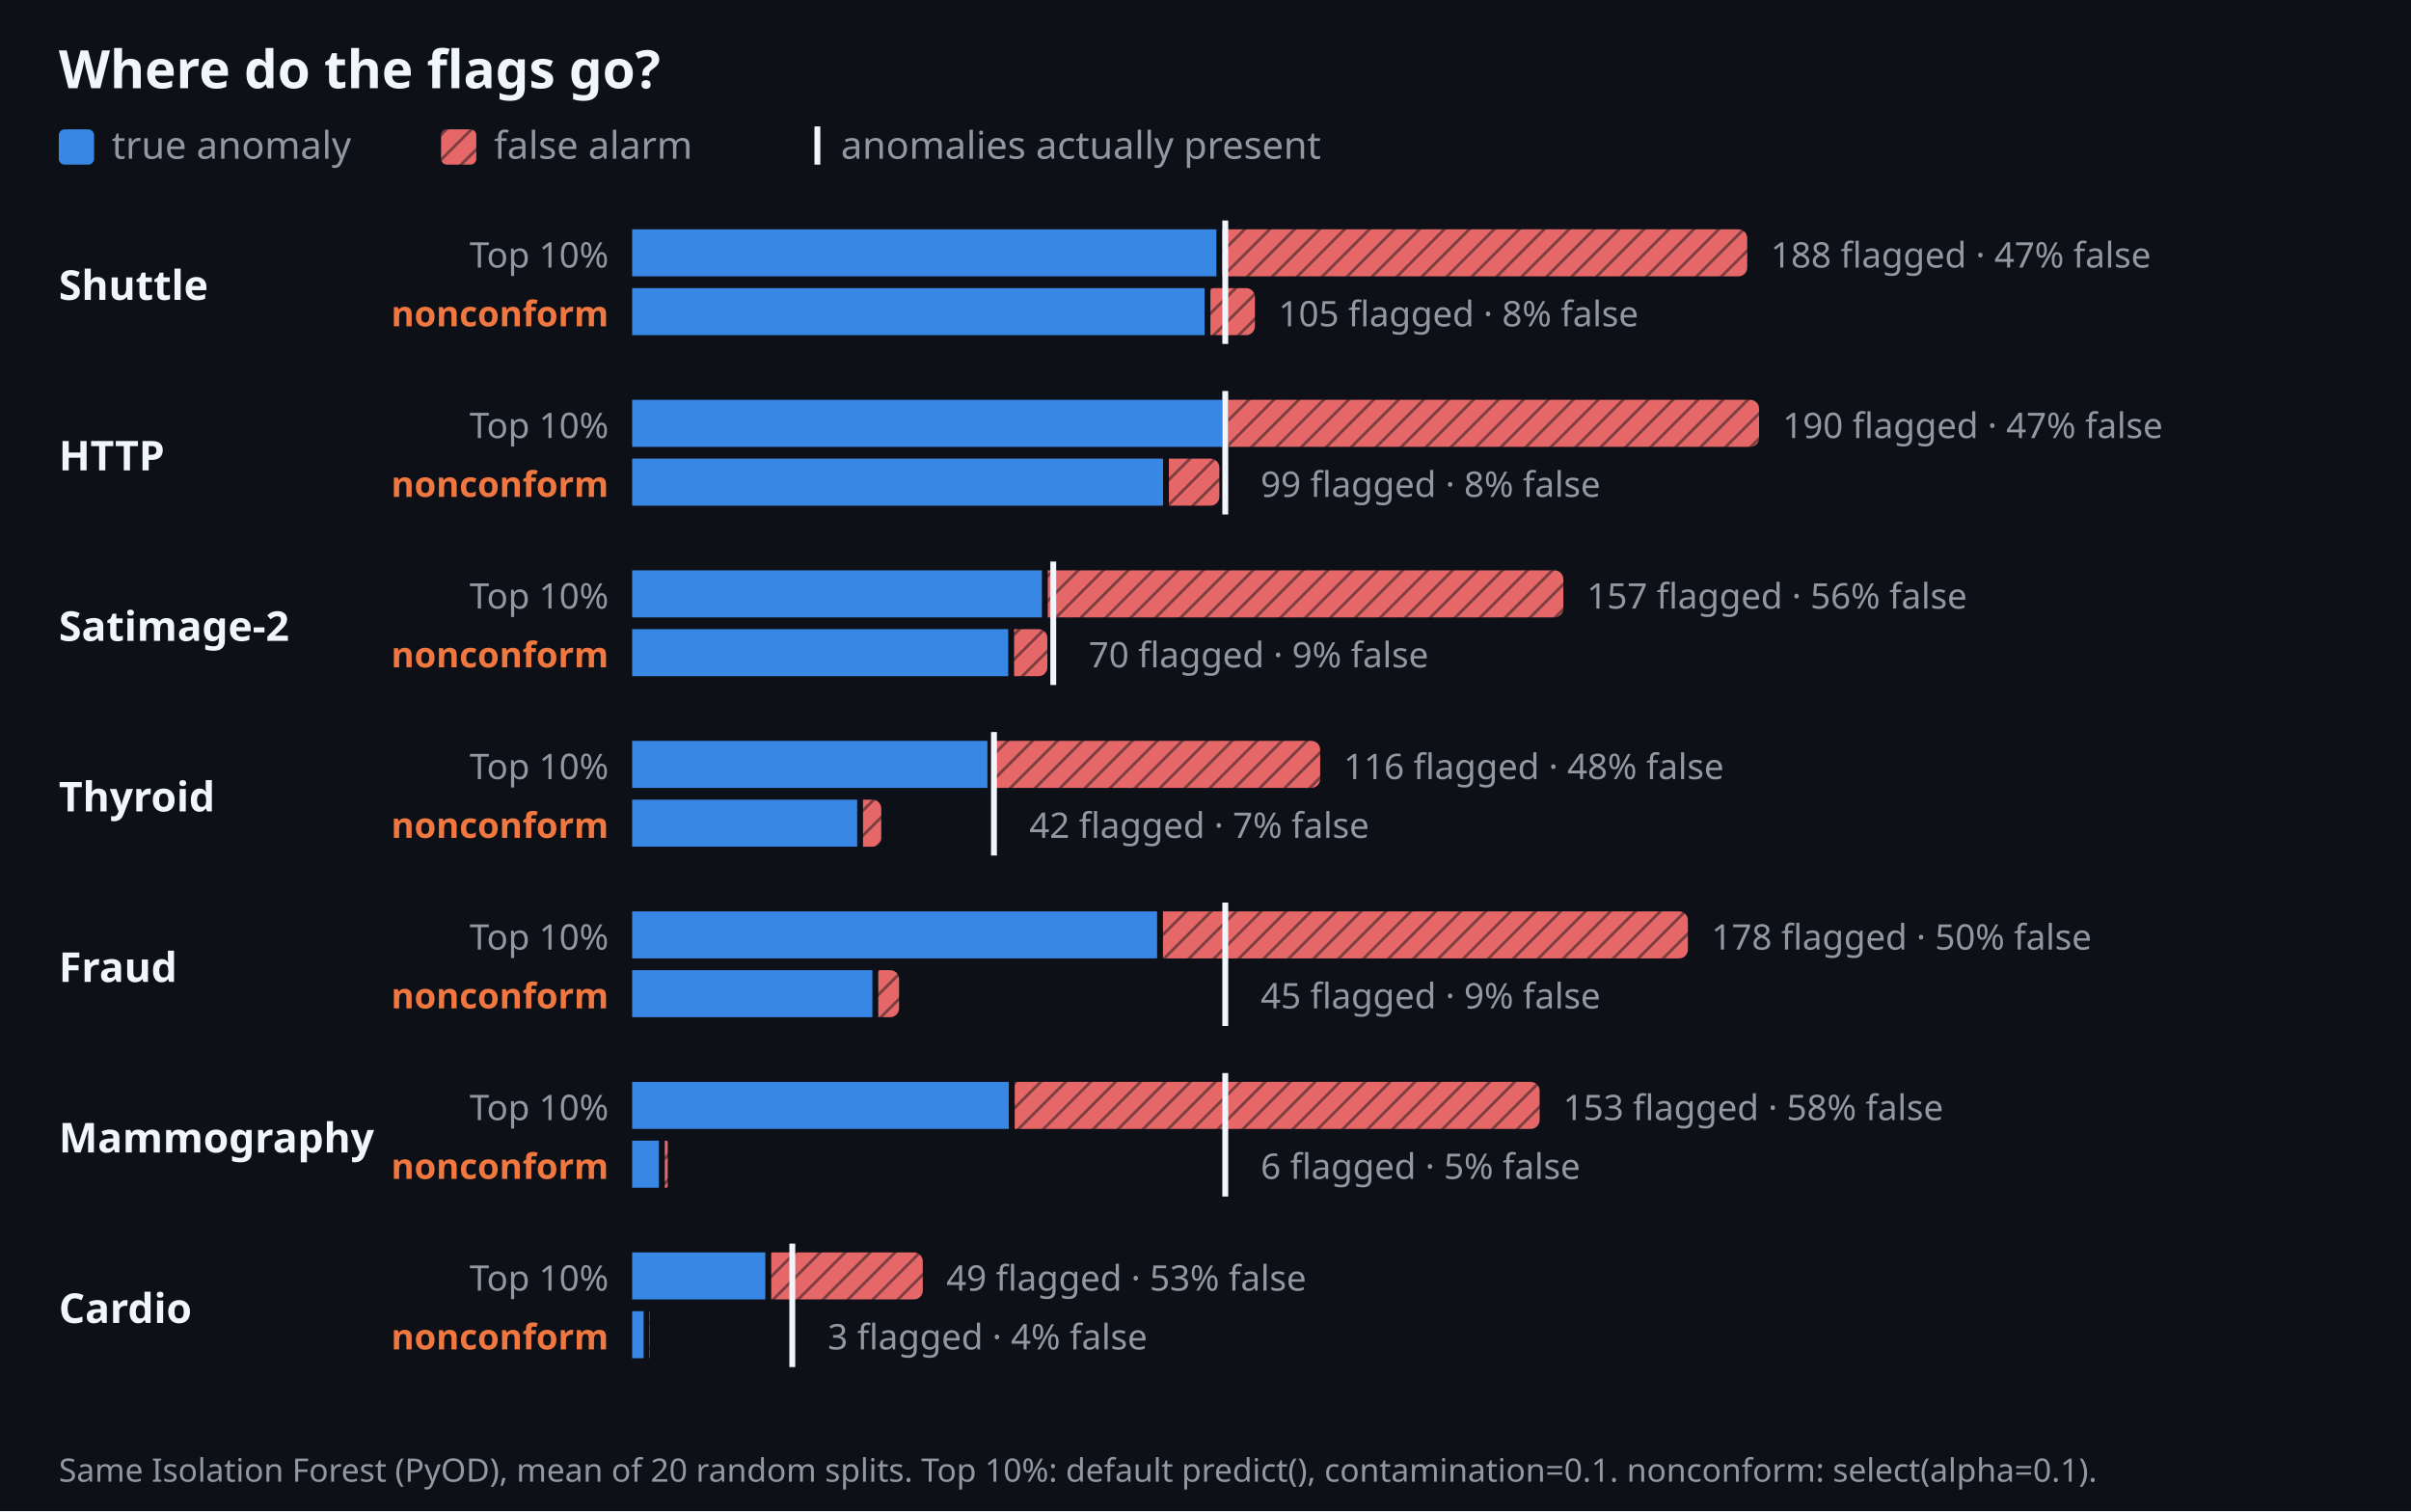
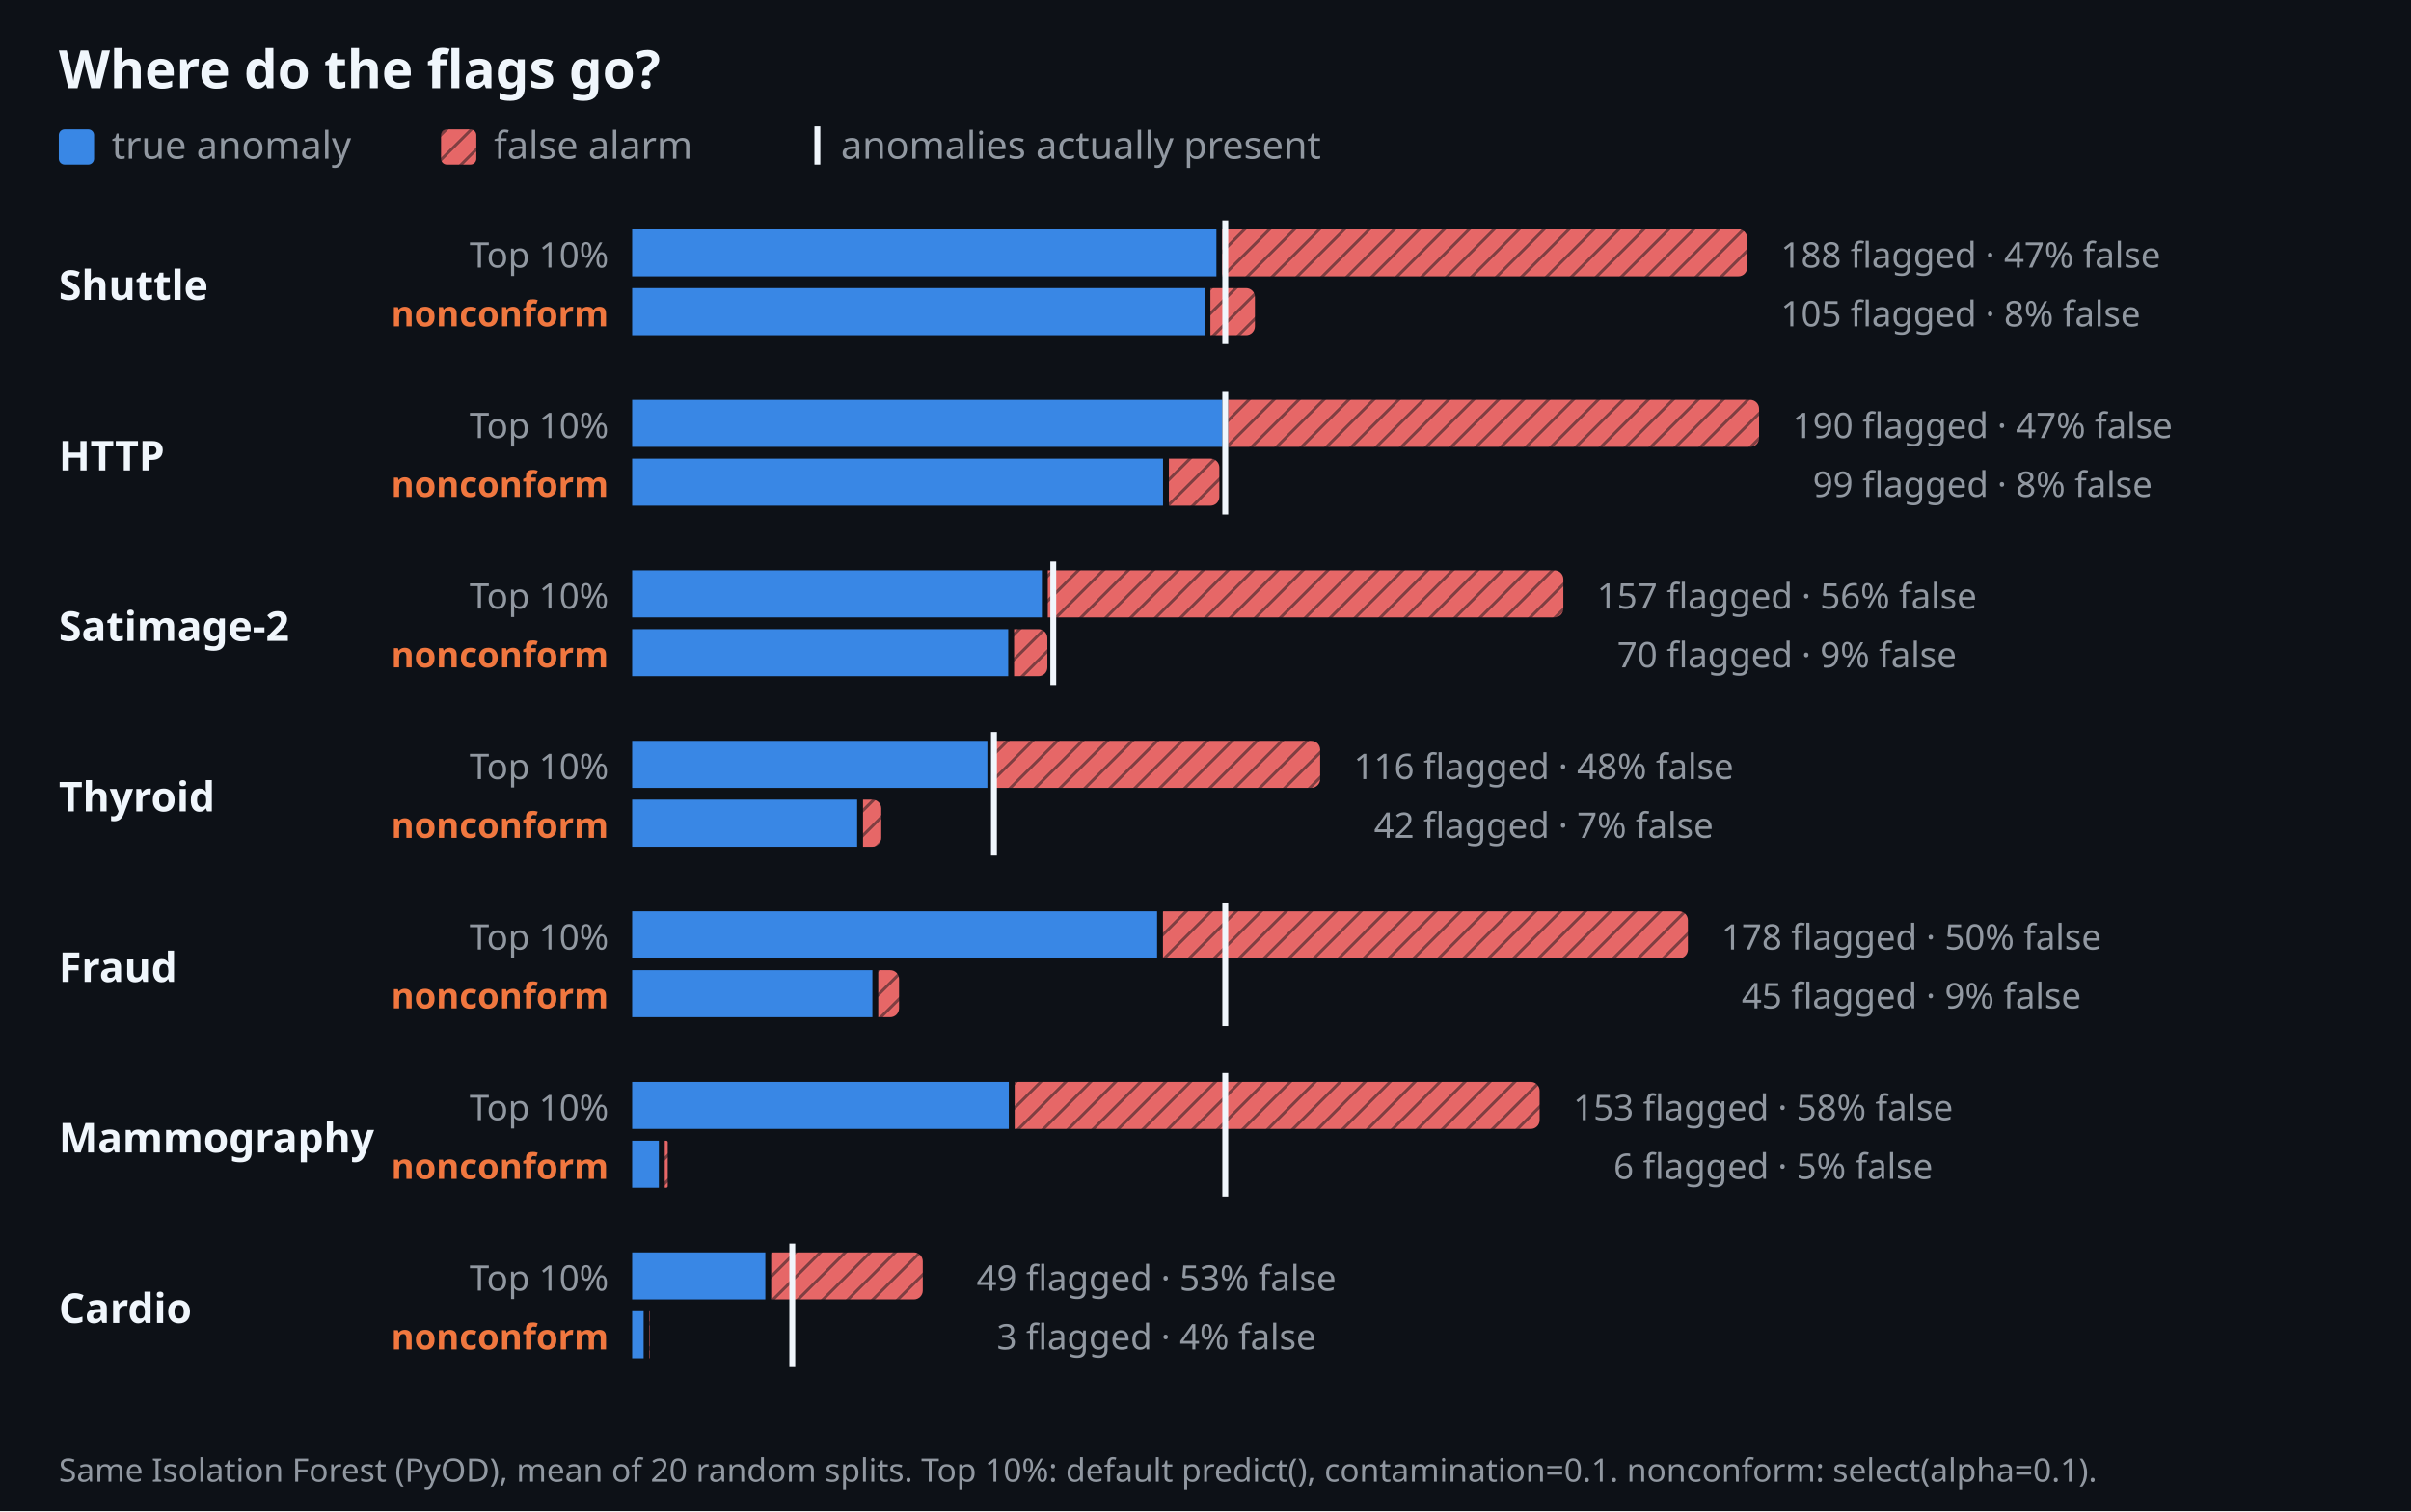
<svg xmlns="http://www.w3.org/2000/svg" viewBox="0 0 820 514" width="820" height="514" role="img" aria-label="Flags per dataset: true detections versus false alarms" font-family="-apple-system,BlinkMacSystemFont,'Segoe UI','Noto Sans',Helvetica,Arial,sans-serif">
  <rect width="820" height="514" fill="#0d1117" />
  <defs>
    <pattern id="h" width="6" height="6" patternUnits="userSpaceOnUse" patternTransform="rotate(45)">
      <rect width="6" height="6" fill="#e66767" />
      <line x1="0" y1="0" x2="0" y2="6" stroke="#0d1117" stroke-width="2" stroke-opacity=".45" />
    </pattern>
  </defs>
  <text x="20" y="30" fill="#f0f6fc" font-size="18" text-anchor="start" font-weight="600">Where do the flags go?</text>
  <rect x="20" y="44" width="12" height="12" rx="2" fill="#3987e5" />
  <text x="38" y="54" fill="#9198a1" font-size="13" text-anchor="start" font-weight="400">true anomaly</text>
  <rect x="150" y="44" width="12" height="12" rx="2" fill="url(#h)" />
  <text x="168" y="54" fill="#9198a1" font-size="13" text-anchor="start" font-weight="400">false alarm</text>
  <line x1="278" y1="43" x2="278" y2="56" stroke="#f0f6fc" stroke-width="2" />
  <text x="286" y="54" fill="#9198a1" font-size="13" text-anchor="start" font-weight="400">anomalies actually present</text>
  <text x="20" y="102" fill="#f0f6fc" font-size="14" text-anchor="start" font-weight="600">Shuttle</text>
  <text x="207" y="91" fill="#9198a1" font-size="12" text-anchor="end" font-weight="400">Top 10%</text>
  <rect x="215" y="78" width="198.707" height="16" fill="#3987e5" />
  <path d="M415.707,78h175.534a3,3 0 0 1 3,3v10a3,3 0 0 1 -3,3h-175.534z" fill="url(#h)" />
-   <text x="602.241" y="91" fill="#9198a1" font-size="12" text-anchor="start" font-weight="400">188 flagged · 47% false</text>
+   <text x="672.241" y="91" fill="#9198a1" font-size="12" text-anchor="end" font-weight="400">188 flagged</text>
+   <text x="675.241" y="91" fill="#9198a1" font-size="12" text-anchor="start" font-weight="400">· 47% false</text>
  <text x="207" y="111" fill="#f0773f" font-size="12" text-anchor="end" font-weight="600">nonconform</text>
  <rect x="215" y="98" width="194.672" height="16" fill="#3987e5" />
  <path d="M411.672,98h12.138a3,3 0 0 1 3,3v10a3,3 0 0 1 -3,3h-12.138z" fill="url(#h)" />
-   <text x="434.81" y="111" fill="#9198a1" font-size="12" text-anchor="start" font-weight="400">105 flagged · 8% false</text>
+   <text x="672.241" y="111" fill="#9198a1" font-size="12" text-anchor="end" font-weight="400">105 flagged</text>
+   <text x="675.241" y="111" fill="#9198a1" font-size="12" text-anchor="start" font-weight="400">· 8% false</text>
  <line x1="416.724" y1="75" x2="416.724" y2="117" stroke="#f0f6fc" stroke-width="2" />
  <text x="20" y="160" fill="#f0f6fc" font-size="14" text-anchor="start" font-weight="600">HTTP</text>
  <text x="207" y="149" fill="#9198a1" font-size="12" text-anchor="end" font-weight="400">Top 10%</text>
  <rect x="215" y="136" width="200.724" height="16" fill="#3987e5" />
  <path d="M417.724,136h177.552a3,3 0 0 1 3,3v10a3,3 0 0 1 -3,3h-177.552z" fill="url(#h)" />
-   <text x="606.276" y="149" fill="#9198a1" font-size="12" text-anchor="start" font-weight="400">190 flagged · 47% false</text>
+   <text x="676.276" y="149" fill="#9198a1" font-size="12" text-anchor="end" font-weight="400">190 flagged</text>
+   <text x="679.276" y="149" fill="#9198a1" font-size="12" text-anchor="start" font-weight="400">· 47% false</text>
  <text x="207" y="169" fill="#f0773f" font-size="12" text-anchor="end" font-weight="600">nonconform</text>
  <rect x="215" y="156" width="180.552" height="16" fill="#3987e5" />
  <path d="M397.552,156h14.155a3,3 0 0 1 3,3v10a3,3 0 0 1 -3,3h-14.155z" fill="url(#h)" />
-   <text x="428.759" y="169" fill="#9198a1" font-size="12" text-anchor="start" font-weight="400">99 flagged · 8% false</text>
+   <text x="676.276" y="169" fill="#9198a1" font-size="12" text-anchor="end" font-weight="400">99 flagged</text>
+   <text x="679.276" y="169" fill="#9198a1" font-size="12" text-anchor="start" font-weight="400">· 8% false</text>
  <line x1="416.724" y1="133" x2="416.724" y2="175" stroke="#f0f6fc" stroke-width="2" />
  <text x="20" y="218" fill="#f0f6fc" font-size="14" text-anchor="start" font-weight="600">Satimage-2</text>
  <text x="207" y="207" fill="#9198a1" font-size="12" text-anchor="end" font-weight="400">Top 10%</text>
  <rect x="215" y="194" width="139.36" height="16" fill="#3987e5" />
  <path d="M356.36,194h172.347a3,3 0 0 1 3,3v10a3,3 0 0 1 -3,3h-172.347z" fill="url(#h)" />
-   <text x="539.707" y="207" fill="#9198a1" font-size="12" text-anchor="start" font-weight="400">157 flagged · 56% false</text>
+   <text x="609.707" y="207" fill="#9198a1" font-size="12" text-anchor="end" font-weight="400">157 flagged</text>
+   <text x="612.707" y="207" fill="#9198a1" font-size="12" text-anchor="start" font-weight="400">· 56% false</text>
  <text x="207" y="227" fill="#f0773f" font-size="12" text-anchor="end" font-weight="600">nonconform</text>
  <rect x="215" y="214" width="127.902" height="16" fill="#3987e5" />
  <path d="M344.902,214h8.305a3,3 0 0 1 3,3v10a3,3 0 0 1 -3,3h-8.305z" fill="url(#h)" />
-   <text x="370.259" y="227" fill="#9198a1" font-size="12" text-anchor="start" font-weight="400">70 flagged · 9% false</text>
+   <text x="609.707" y="227" fill="#9198a1" font-size="12" text-anchor="end" font-weight="400">70 flagged</text>
+   <text x="612.707" y="227" fill="#9198a1" font-size="12" text-anchor="start" font-weight="400">· 9% false</text>
  <line x1="358.224" y1="191" x2="358.224" y2="233" stroke="#f0f6fc" stroke-width="2" />
  <text x="20" y="276" fill="#f0f6fc" font-size="14" text-anchor="start" font-weight="600">Thyroid</text>
  <text x="207" y="265" fill="#9198a1" font-size="12" text-anchor="end" font-weight="400">Top 10%</text>
  <rect x="215" y="252" width="120.821" height="16" fill="#3987e5" />
  <path d="M337.821,252h108.179a3,3 0 0 1 3,3v10a3,3 0 0 1 -3,3h-108.179z" fill="url(#h)" />
-   <text x="457.0" y="265" fill="#9198a1" font-size="12" text-anchor="start" font-weight="400">116 flagged · 48% false</text>
+   <text x="527.0" y="265" fill="#9198a1" font-size="12" text-anchor="end" font-weight="400">116 flagged</text>
+   <text x="530.0" y="265" fill="#9198a1" font-size="12" text-anchor="start" font-weight="400">· 48% false</text>
  <text x="207" y="285" fill="#f0773f" font-size="12" text-anchor="end" font-weight="600">nonconform</text>
  <rect x="215" y="272" width="76.523" height="16" fill="#3987e5" />
  <path d="M293.523,272h3.202a3,3 0 0 1 3,3v10a3,3 0 0 1 -3,3h-3.202z" fill="url(#h)" />
-   <text x="350.086" y="285" fill="#9198a1" font-size="12" text-anchor="start" font-weight="400">42 flagged · 7% false</text>
+   <text x="527.0" y="285" fill="#9198a1" font-size="12" text-anchor="end" font-weight="400">42 flagged</text>
+   <text x="530.0" y="285" fill="#9198a1" font-size="12" text-anchor="start" font-weight="400">· 7% false</text>
  <line x1="338.052" y1="249" x2="338.052" y2="291" stroke="#f0f6fc" stroke-width="2" />
  <text x="20" y="334" fill="#f0f6fc" font-size="14" text-anchor="start" font-weight="600">Fraud</text>
  <text x="207" y="323" fill="#9198a1" font-size="12" text-anchor="end" font-weight="400">Top 10%</text>
  <rect x="215" y="310" width="178.534" height="16" fill="#3987e5" />
  <path d="M395.534,310h175.534a3,3 0 0 1 3,3v10a3,3 0 0 1 -3,3h-175.534z" fill="url(#h)" />
-   <text x="582.069" y="323" fill="#9198a1" font-size="12" text-anchor="start" font-weight="400">178 flagged · 50% false</text>
+   <text x="652.069" y="323" fill="#9198a1" font-size="12" text-anchor="end" font-weight="400">178 flagged</text>
+   <text x="655.069" y="323" fill="#9198a1" font-size="12" text-anchor="start" font-weight="400">· 50% false</text>
  <text x="207" y="343" fill="#f0773f" font-size="12" text-anchor="end" font-weight="600">nonconform</text>
  <rect x="215" y="330" width="81.707" height="16" fill="#3987e5" />
  <path d="M298.707,330h4.069a3,3 0 0 1 3,3v10a3,3 0 0 1 -3,3h-4.069z" fill="url(#h)" />
-   <text x="428.759" y="343" fill="#9198a1" font-size="12" text-anchor="start" font-weight="400">45 flagged · 9% false</text>
+   <text x="652.069" y="343" fill="#9198a1" font-size="12" text-anchor="end" font-weight="400">45 flagged</text>
+   <text x="655.069" y="343" fill="#9198a1" font-size="12" text-anchor="start" font-weight="400">· 9% false</text>
  <line x1="416.724" y1="307" x2="416.724" y2="349" stroke="#f0f6fc" stroke-width="2" />
  <text x="20" y="392" fill="#f0f6fc" font-size="14" text-anchor="start" font-weight="600">Mammography</text>
  <text x="207" y="381" fill="#9198a1" font-size="12" text-anchor="end" font-weight="400">Top 10%</text>
  <rect x="215" y="368" width="128.103" height="16" fill="#3987e5" />
  <path d="M345.103,368h175.534a3,3 0 0 1 3,3v10a3,3 0 0 1 -3,3h-175.534z" fill="url(#h)" />
-   <text x="531.638" y="381" fill="#9198a1" font-size="12" text-anchor="start" font-weight="400">153 flagged · 58% false</text>
+   <text x="601.638" y="381" fill="#9198a1" font-size="12" text-anchor="end" font-weight="400">153 flagged</text>
+   <text x="604.638" y="381" fill="#9198a1" font-size="12" text-anchor="start" font-weight="400">· 58% false</text>
  <text x="207" y="401" fill="#f0773f" font-size="12" text-anchor="end" font-weight="600">nonconform</text>
  <rect x="215" y="388" width="9.086" height="16" fill="#3987e5" />
  <path d="M226.086,388h0.509a0.509,0.509 0 0 1 0.509,0.509v14.983a0.509,0.509 0 0 1 -0.509,0.509h-0.509z" fill="url(#h)" />
-   <text x="428.759" y="401" fill="#9198a1" font-size="12" text-anchor="start" font-weight="400">6 flagged · 5% false</text>
+   <text x="601.638" y="401" fill="#9198a1" font-size="12" text-anchor="end" font-weight="400">6 flagged</text>
+   <text x="604.638" y="401" fill="#9198a1" font-size="12" text-anchor="start" font-weight="400">· 5% false</text>
  <line x1="416.724" y1="365" x2="416.724" y2="407" stroke="#f0f6fc" stroke-width="2" />
  <text x="20" y="450" fill="#f0f6fc" font-size="14" text-anchor="start" font-weight="600">Cardio</text>
  <text x="207" y="439" fill="#9198a1" font-size="12" text-anchor="end" font-weight="400">Top 10%</text>
  <rect x="215" y="426" width="45.296" height="16" fill="#3987e5" />
  <path d="M262.296,426h48.549a3,3 0 0 1 3,3v10a3,3 0 0 1 -3,3h-48.549z" fill="url(#h)" />
-   <text x="321.845" y="439" fill="#9198a1" font-size="12" text-anchor="start" font-weight="400">49 flagged · 53% false</text>
+   <text x="391.845" y="439" fill="#9198a1" font-size="12" text-anchor="end" font-weight="400">49 flagged</text>
+   <text x="394.845" y="439" fill="#9198a1" font-size="12" text-anchor="start" font-weight="400">· 53% false</text>
  <text x="207" y="459" fill="#f0773f" font-size="12" text-anchor="end" font-weight="600">nonconform</text>
  <rect x="215" y="446" width="3.902" height="16" fill="#3987e5" />
  <path d="M220.902,446h0.075a0.075,0.075 0 0 1 0.075,0.075v15.85a0.075,0.075 0 0 1 -0.075,0.075h-0.075z" fill="url(#h)" />
-   <text x="281.5" y="459" fill="#9198a1" font-size="12" text-anchor="start" font-weight="400">3 flagged · 4% false</text>
+   <text x="391.845" y="459" fill="#9198a1" font-size="12" text-anchor="end" font-weight="400">3 flagged</text>
+   <text x="394.845" y="459" fill="#9198a1" font-size="12" text-anchor="start" font-weight="400">· 4% false</text>
  <line x1="269.466" y1="423" x2="269.466" y2="465" stroke="#f0f6fc" stroke-width="2" />
  <text x="20" y="504" fill="#9198a1" font-size="11" text-anchor="start" font-weight="400">Same Isolation Forest (PyOD), mean of 20 random splits. Top 10%: default predict(), contamination=0.1. nonconform: select(alpha=0.1).</text>
</svg>
